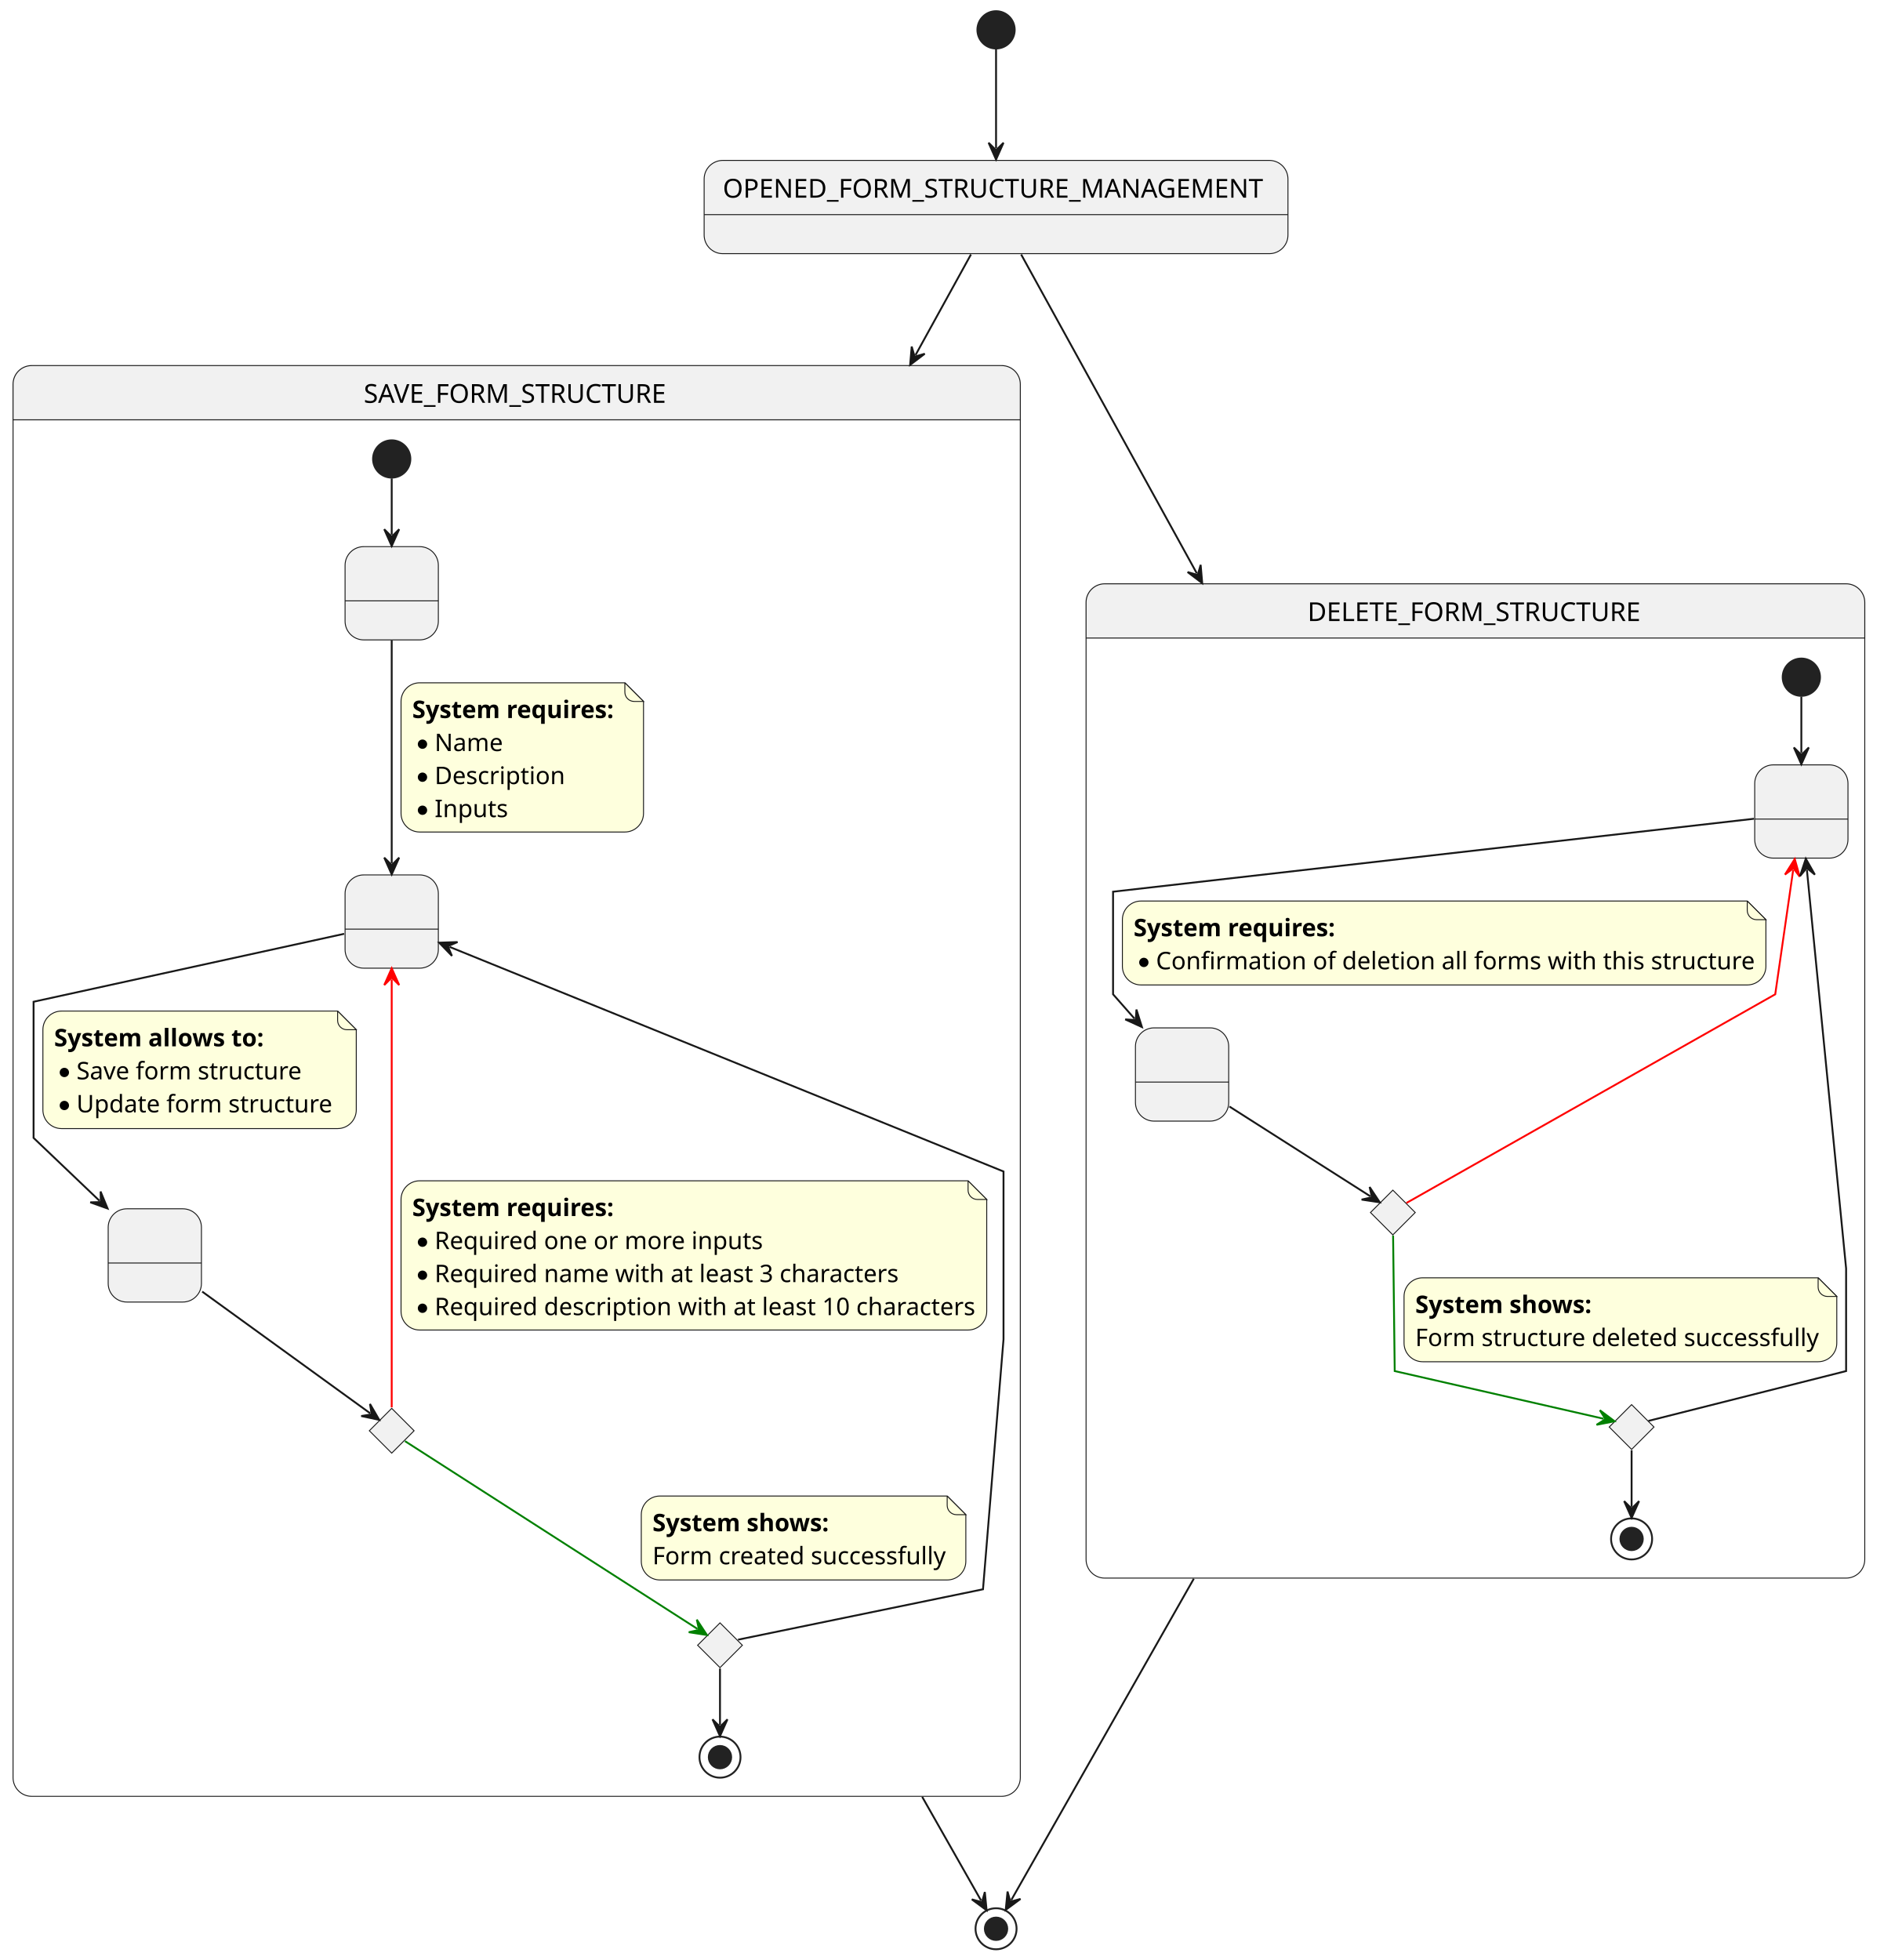
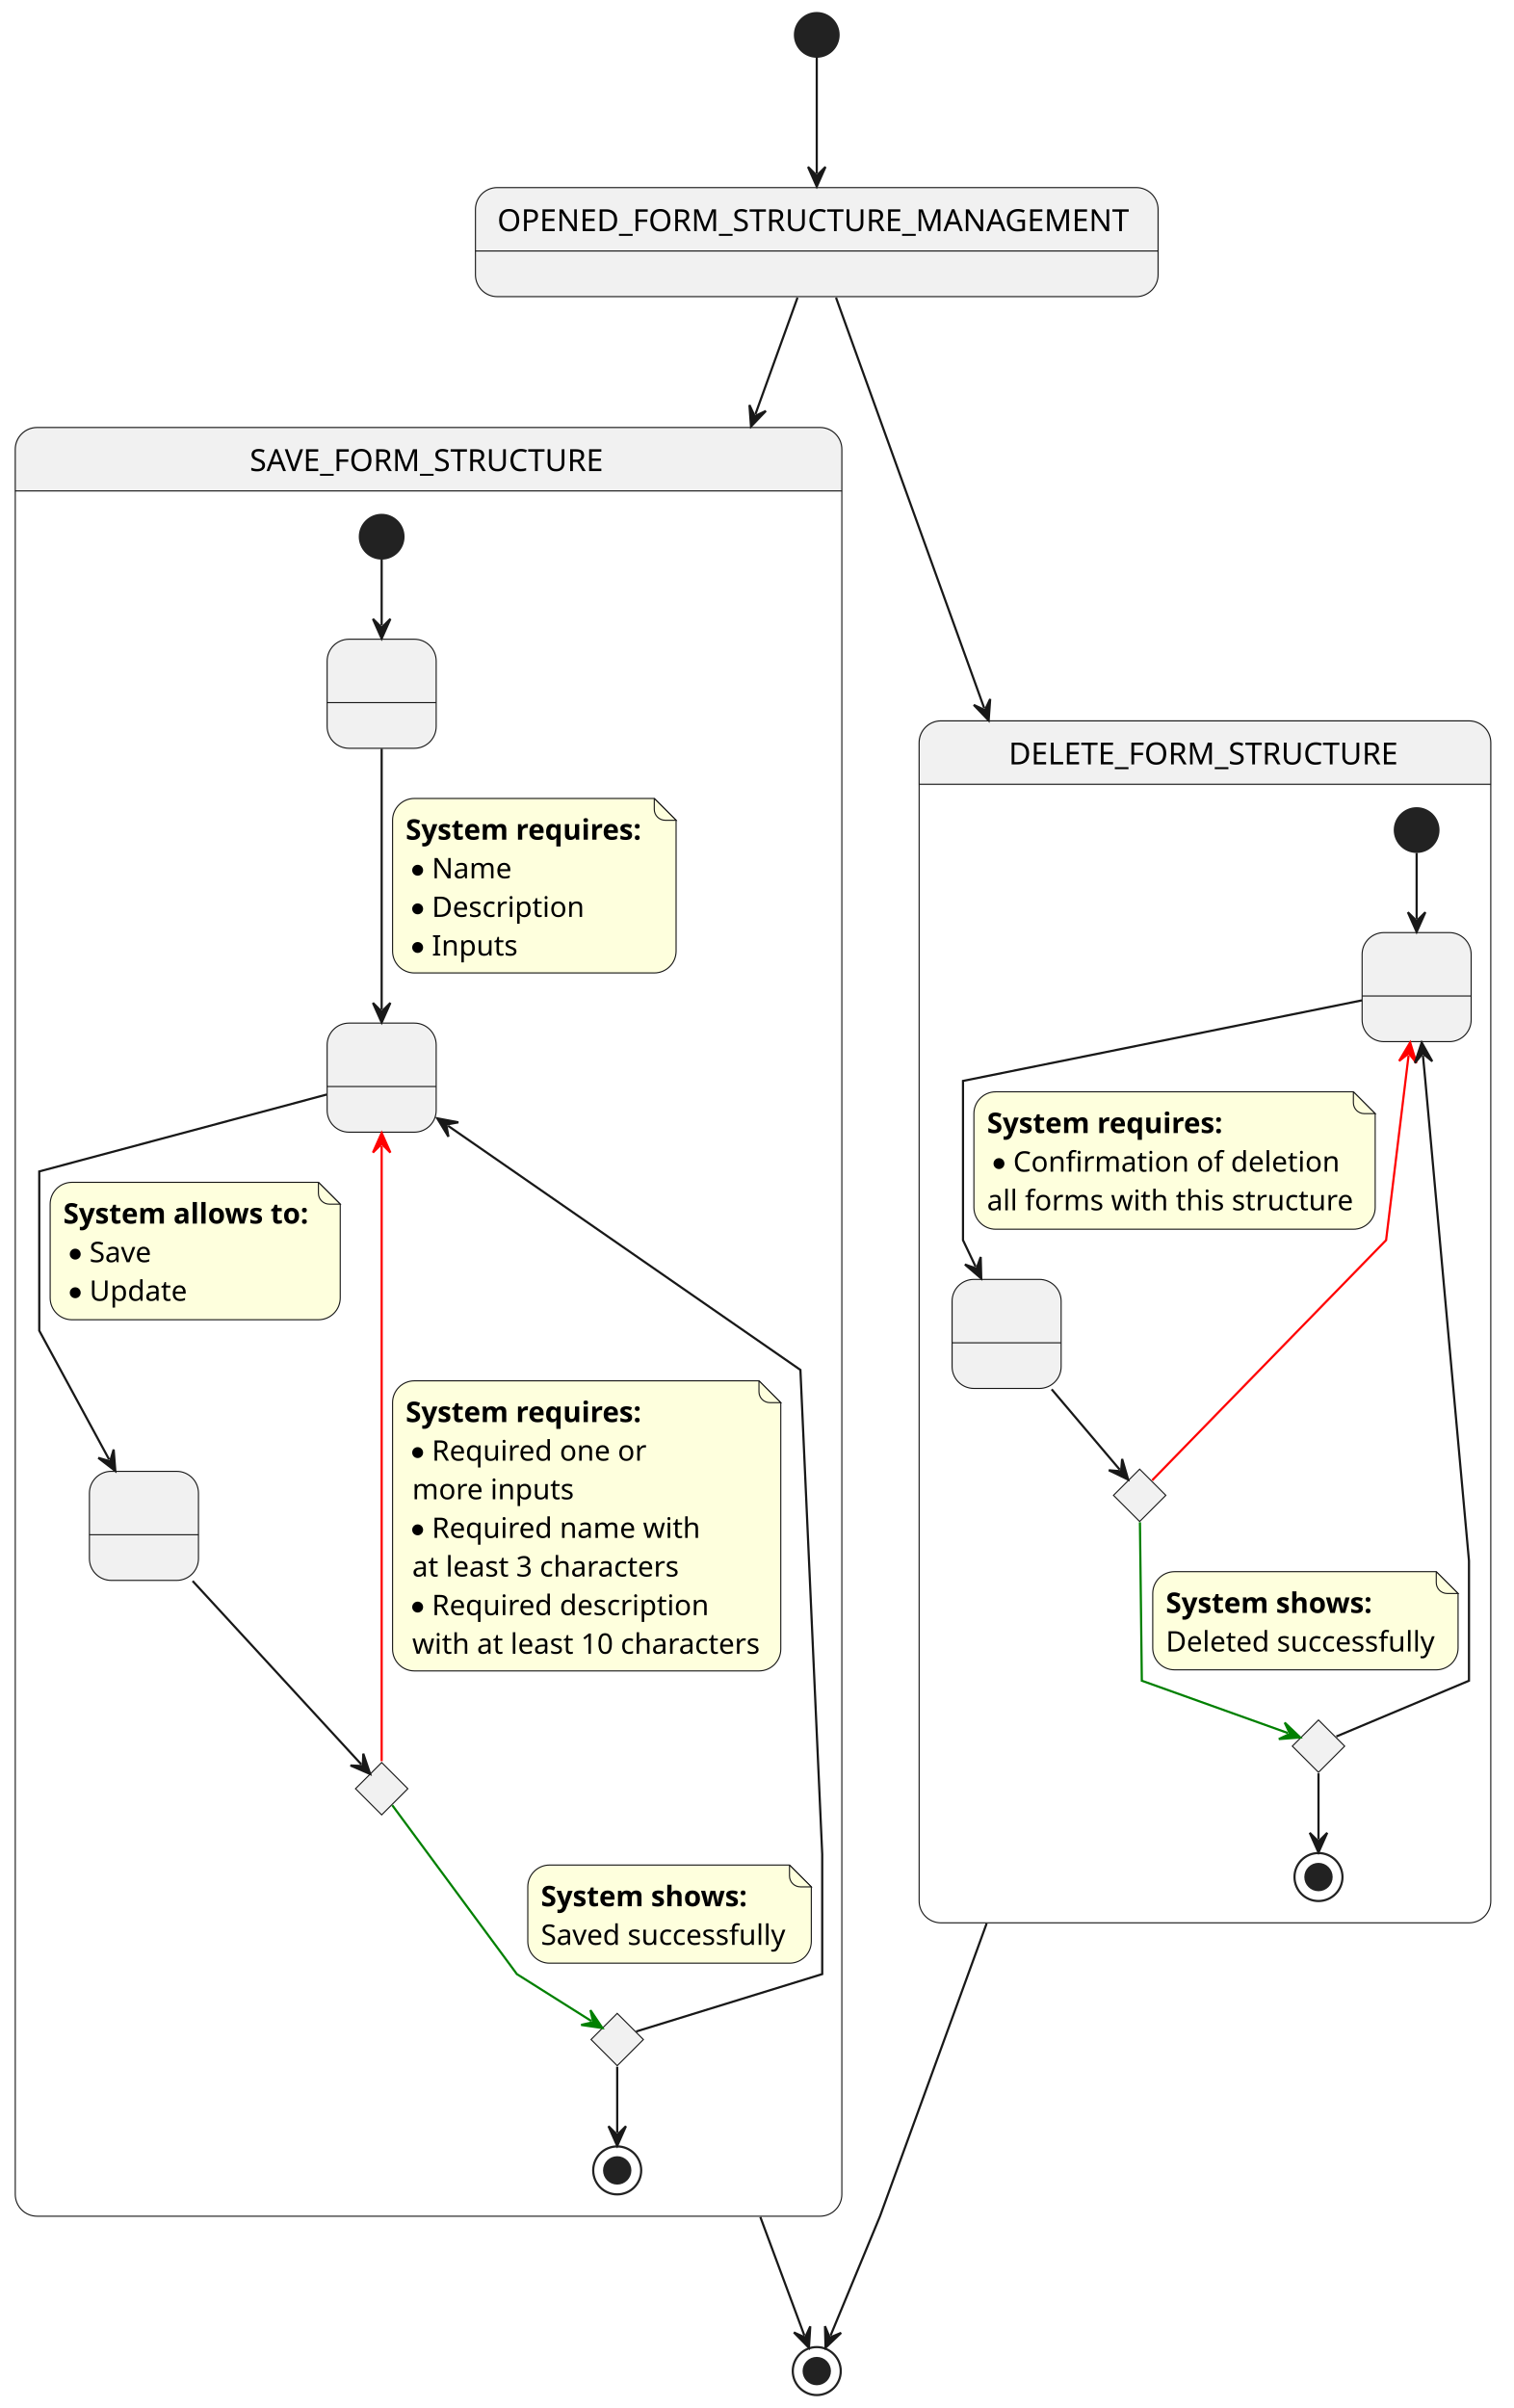
- <svg xmlns="http://www.w3.org/2000/svg" contentStyleType="text/css" height="5473.958px" preserveAspectRatio="none" style="width:5260px;height:5473px;background:#FFFFFF;" version="1.1" viewBox="0 0 5260 5473" width="5260.417px" zoomAndPan="magnify">
+ <svg xmlns="http://www.w3.org/2000/svg" contentStyleType="text/css" height="5750px" preserveAspectRatio="none" style="width:3614px;height:5750px;background:#FFFFFF;" version="1.1" viewBox="0 0 3614 5750" width="3614.583px" zoomAndPan="magnify">
  <defs />
  <g>
-     <ellipse cx="2781.25" cy="83.333" fill="#222222" rx="52.083" ry="52.083" style="stroke:#222222;stroke-width:5.208;" />
+     <ellipse cx="1950.521" cy="83.333" fill="#222222" rx="52.083" ry="52.083" style="stroke:#222222;stroke-width:5.208;" />
    <g id="OPENED_FORM_STRUCTURE_MANAGEMENT">
-       <rect fill="#F1F1F1" height="260.417" rx="52.083" ry="52.083" style="stroke:#181818;stroke-width:2.604;" width="1630.208" x="1966.146" y="447.917" />
-       <line style="stroke:#181818;stroke-width:2.604;" x1="1966.146" x2="3596.354" y1="599.312" y2="599.312" />
-       <text fill="#000000" font-family="sans-serif" font-size="72.917" lengthAdjust="spacing" textLength="1526.042" x="2018.229" y="551.906">OPENED_FORM_STRUCTURE_MANAGEMENT</text>
+       <rect fill="#F1F1F1" height="260.417" rx="52.083" ry="52.083" style="stroke:#181818;stroke-width:2.604;" width="1630.208" x="1135.417" y="447.917" />
+       <line style="stroke:#181818;stroke-width:2.604;" x1="1135.417" x2="2765.625" y1="599.312" y2="599.312" />
+       <text fill="#000000" font-family="sans-serif" font-size="72.917" lengthAdjust="spacing" textLength="1526.042" x="1187.5" y="551.906">OPENED_FORM_STRUCTURE_MANAGEMENT</text>
    </g>
-     <path d="M88.542,1020.833 L2796.875,1020.833 A52.083,52.083 0 0 1 2848.958,1072.917 L2848.958,1172.229 L36.458,1172.229 L36.458,1072.917 A52.083,52.083 0 0 1 88.542,1020.833 " fill="#F1F1F1" style="stroke:#F1F1F1;stroke-width:5.208;" />
-     <rect fill="none" height="3995.145" rx="52.083" ry="52.083" style="stroke:#181818;stroke-width:2.604;" width="2812.5" x="36.458" y="1020.833" />
-     <line style="stroke:#181818;stroke-width:2.604;" x1="36.458" x2="2848.958" y1="1172.229" y2="1172.229" />
-     <text fill="#000000" font-family="sans-serif" font-size="72.917" lengthAdjust="spacing" textLength="854.167" x="1015.625" y="1124.823">SAVE_FORM_STRUCTURE</text>
+     <path d="M88.542,1020.833 L1958.333,1020.833 A52.083,52.083 0 0 1 2010.417,1072.917 L2010.417,1172.229 L36.458,1172.229 L36.458,1072.917 A52.083,52.083 0 0 1 88.542,1020.833 " fill="#F1F1F1" style="stroke:#F1F1F1;stroke-width:5.208;" />
+     <rect fill="none" height="4271.187" rx="52.083" ry="52.083" style="stroke:#181818;stroke-width:2.604;" width="1973.958" x="36.458" y="1020.833" />
+     <line style="stroke:#181818;stroke-width:2.604;" x1="36.458" x2="2010.417" y1="1172.229" y2="1172.229" />
+     <text fill="#000000" font-family="sans-serif" font-size="72.917" lengthAdjust="spacing" textLength="854.167" x="596.354" y="1124.823">SAVE_FORM_STRUCTURE</text>
    <g id="SAVE_FORM_STRUCTURE.CFS1">
-       <rect fill="#F1F1F1" height="260.417" rx="52.083" ry="52.083" style="stroke:#181818;stroke-width:2.604;" width="260.417" x="963.542" y="1526.395" />
-       <line style="stroke:#181818;stroke-width:2.604;" x1="963.542" x2="1223.958" y1="1677.791" y2="1677.791" />
-       <text fill="#000000" font-family="sans-serif" font-size="72.917" lengthAdjust="spacing" textLength="20.833" x="1083.333" y="1630.385"> </text>
+       <rect fill="#F1F1F1" height="260.417" rx="52.083" ry="52.083" style="stroke:#181818;stroke-width:2.604;" width="260.417" x="781.25" y="1526.395" />
+       <line style="stroke:#181818;stroke-width:2.604;" x1="781.25" x2="1041.667" y1="1677.791" y2="1677.791" />
+       <text fill="#000000" font-family="sans-serif" font-size="72.917" lengthAdjust="spacing" textLength="20.833" x="901.042" y="1630.385"> </text>
    </g>
    <g id="SAVE_FORM_STRUCTURE.CFS2">
-       <rect fill="#F1F1F1" height="260.417" rx="52.083" ry="52.083" style="stroke:#181818;stroke-width:2.604;" width="260.417" x="963.542" y="2443.062" />
-       <line style="stroke:#181818;stroke-width:2.604;" x1="963.542" x2="1223.958" y1="2594.457" y2="2594.457" />
-       <text fill="#000000" font-family="sans-serif" font-size="72.917" lengthAdjust="spacing" textLength="20.833" x="1083.333" y="2547.051"> </text>
+       <rect fill="#F1F1F1" height="260.417" rx="52.083" ry="52.083" style="stroke:#181818;stroke-width:2.604;" width="260.417" x="781.25" y="2443.062" />
+       <line style="stroke:#181818;stroke-width:2.604;" x1="781.25" x2="1041.667" y1="2594.457" y2="2594.457" />
+       <text fill="#000000" font-family="sans-serif" font-size="72.917" lengthAdjust="spacing" textLength="20.833" x="901.042" y="2547.051"> </text>
    </g>
    <g id="SAVE_FORM_STRUCTURE.CFS3">
-       <rect fill="#F1F1F1" height="260.417" rx="52.083" ry="52.083" style="stroke:#181818;stroke-width:2.604;" width="260.417" x="302.083" y="3375.354" />
-       <line style="stroke:#181818;stroke-width:2.604;" x1="302.083" x2="562.5" y1="3526.749" y2="3526.749" />
-       <text fill="#000000" font-family="sans-serif" font-size="72.917" lengthAdjust="spacing" textLength="20.833" x="421.875" y="3479.343"> </text>
+       <rect fill="#F1F1F1" height="260.417" rx="52.083" ry="52.083" style="stroke:#181818;stroke-width:2.604;" width="260.417" x="213.542" y="3513.375" />
+       <line style="stroke:#181818;stroke-width:2.604;" x1="213.542" x2="473.958" y1="3664.77" y2="3664.77" />
+       <text fill="#000000" font-family="sans-serif" font-size="72.917" lengthAdjust="spacing" textLength="20.833" x="333.333" y="3617.364"> </text>
    </g>
    <g id="elem_CFC1">
-       <polygon fill="#F1F1F1" points="2010.417,4531.604,2072.917,4594.104,2010.417,4656.604,1947.917,4594.104,2010.417,4531.604" style="stroke:#181818;stroke-width:2.604;" />
+       <polygon fill="#F1F1F1" points="1473.958,4807.645,1536.458,4870.145,1473.958,4932.645,1411.458,4870.145,1473.958,4807.645" style="stroke:#181818;stroke-width:2.604;" />
    </g>
    <g id="elem_CFC2">
-       <polygon fill="#F1F1F1" points="1093.75,3932.645,1156.25,3995.145,1093.75,4057.645,1031.25,3995.145,1093.75,3932.645" style="stroke:#181818;stroke-width:2.604;" />
+       <polygon fill="#F1F1F1" points="911.458,4208.687,973.958,4271.187,911.458,4333.687,848.958,4271.187,911.458,4208.687" style="stroke:#181818;stroke-width:2.604;" />
    </g>
-     <ellipse cx="1093.75" cy="1281.604" fill="#222222" rx="52.083" ry="52.083" style="stroke:#222222;stroke-width:5.208;" />
-     <ellipse cx="2010.417" cy="4906.604" fill="none" rx="57.292" ry="57.292" style="stroke:#222222;stroke-width:5.208;" />
-     <ellipse cx="2010.417" cy="4906.604" fill="#222222" rx="31.25" ry="31.25" style="stroke:#222222;stroke-width:5.208;" />
+     <ellipse cx="911.458" cy="1281.604" fill="#222222" rx="52.083" ry="52.083" style="stroke:#222222;stroke-width:5.208;" />
+     <ellipse cx="1473.958" cy="5182.645" fill="none" rx="57.292" ry="57.292" style="stroke:#222222;stroke-width:5.208;" />
+     <ellipse cx="1473.958" cy="5182.645" fill="#222222" rx="31.25" ry="31.25" style="stroke:#222222;stroke-width:5.208;" />
    <g id="link_*start*SAVE_FORM_STRUCTURE_CFS1">
-       <path d="M1093.75,1335.979 C1093.75,1384.208 1093.75,1428.427 1093.75,1493.479 " fill="none" id="*start*SAVE_FORM_STRUCTURE-to-CFS1" style="stroke:#181818;stroke-width:5.208;" />
-       <polygon fill="#181818" points="1093.75,1524.729,1114.583,1477.854,1093.75,1498.687,1072.917,1477.854,1093.75,1524.729" style="stroke:#181818;stroke-width:5.208;" />
+       <path d="M911.458,1335.979 C911.458,1384.208 911.458,1428.427 911.458,1493.479 " fill="none" id="*start*SAVE_FORM_STRUCTURE-to-CFS1" style="stroke:#181818;stroke-width:5.208;" />
+       <polygon fill="#181818" points="911.458,1524.729,932.292,1477.854,911.458,1498.687,890.625,1477.854,911.458,1524.729" style="stroke:#181818;stroke-width:5.208;" />
    </g>
    <g id="link_CFS1_CFS2">
-       <path d="M1093.75,1787.802 C1093.75,1960.458 1093.75,2237.541 1093.75,2410.406 " fill="none" id="CFS1-to-CFS2" style="stroke:#181818;stroke-width:5.208;" />
-       <polygon fill="#181818" points="1093.75,2441.656,1114.583,2394.781,1093.75,2415.614,1072.917,2394.781,1093.75,2441.656" style="stroke:#181818;stroke-width:5.208;" />
-       <path d="M1119.792,1958.687 L1119.792,2271.187 A52.083,52.083 0 0 0 1171.875,2323.27 L1744.792,2323.27 A52.083,52.083 0 0 0 1796.875,2271.187 L1796.875,1958.687 L1744.792,1906.604 L1171.875,1906.604 A52.083,52.083 0 0 0 1119.792,1958.687 " fill="#FEFFDD" style="stroke:#181818;stroke-width:2.604;" />
-       <path d="M1744.792,1906.604 L1744.792,1932.645 A26.042,26.042 0 0 0 1770.833,1958.687 L1796.875,1958.687 L1744.792,1906.604 " fill="#FEFFDD" style="stroke:#181818;stroke-width:2.604;" />
-       <text fill="#000000" font-family="sans-serif" font-size="67.708" font-weight="bold" lengthAdjust="spacing" textLength="567.708" x="1151.042" y="2005.026">System requires:</text>
-       <ellipse cx="1179.688" cy="2078.021" fill="#000000" rx="13.021" ry="13.021" style="stroke:#000000;stroke-width:0.0;" />
-       <text fill="#000000" font-family="sans-serif" font-size="67.708" lengthAdjust="spacing" textLength="187.5" x="1213.542" y="2097.244">Name</text>
-       <ellipse cx="1179.688" cy="2170.239" fill="#000000" rx="13.021" ry="13.021" style="stroke:#000000;stroke-width:0.0;" />
-       <text fill="#000000" font-family="sans-serif" font-size="67.708" lengthAdjust="spacing" textLength="354.167" x="1213.542" y="2189.463">Description</text>
-       <ellipse cx="1179.688" cy="2262.458" fill="#000000" rx="13.021" ry="13.021" style="stroke:#000000;stroke-width:0.0;" />
-       <text fill="#000000" font-family="sans-serif" font-size="67.708" lengthAdjust="spacing" textLength="203.125" x="1213.542" y="2281.682">Inputs</text>
+       <path d="M911.458,1787.802 C911.458,1960.458 911.458,2237.541 911.458,2410.406 " fill="none" id="CFS1-to-CFS2" style="stroke:#181818;stroke-width:5.208;" />
+       <polygon fill="#181818" points="911.458,2441.656,932.292,2394.781,911.458,2415.614,890.625,2394.781,911.458,2441.656" style="stroke:#181818;stroke-width:5.208;" />
+       <path d="M937.5,1958.687 L937.5,2271.187 A52.083,52.083 0 0 0 989.583,2323.27 L1562.5,2323.27 A52.083,52.083 0 0 0 1614.583,2271.187 L1614.583,1958.687 L1562.5,1906.604 L989.583,1906.604 A52.083,52.083 0 0 0 937.5,1958.687 " fill="#FEFFDD" style="stroke:#181818;stroke-width:2.604;" />
+       <path d="M1562.5,1906.604 L1562.5,1932.645 A26.042,26.042 0 0 0 1588.542,1958.687 L1614.583,1958.687 L1562.5,1906.604 " fill="#FEFFDD" style="stroke:#181818;stroke-width:2.604;" />
+       <text fill="#000000" font-family="sans-serif" font-size="67.708" font-weight="bold" lengthAdjust="spacing" textLength="567.708" x="968.75" y="2005.026">System requires:</text>
+       <ellipse cx="997.396" cy="2078.021" fill="#000000" rx="13.021" ry="13.021" style="stroke:#000000;stroke-width:0.0;" />
+       <text fill="#000000" font-family="sans-serif" font-size="67.708" lengthAdjust="spacing" textLength="187.5" x="1031.25" y="2097.244">Name</text>
+       <ellipse cx="997.396" cy="2170.239" fill="#000000" rx="13.021" ry="13.021" style="stroke:#000000;stroke-width:0.0;" />
+       <text fill="#000000" font-family="sans-serif" font-size="67.708" lengthAdjust="spacing" textLength="354.167" x="1031.25" y="2189.463">Description</text>
+       <ellipse cx="997.396" cy="2262.458" fill="#000000" rx="13.021" ry="13.021" style="stroke:#000000;stroke-width:0.0;" />
+       <text fill="#000000" font-family="sans-serif" font-size="67.708" lengthAdjust="spacing" textLength="203.125" x="1031.25" y="2281.682">Inputs</text>
    </g>
    <g id="link_CFS2_CFS3">
-       <path d="M960.938,2607.541 C688.958,2667.02 93.75,2797.229 93.75,2797.229 C93.75,2797.229 93.75,3177.437 93.75,3177.437 C93.75,3177.437 182.753,3262.325 277.805,3353.002 " fill="none" id="CFS2-to-CFS3" style="stroke:#181818;stroke-width:5.208;" />
-       <polygon fill="#181818" points="300.417,3374.573,280.88,3327.142,281.574,3356.597,252.119,3357.291,300.417,3374.573" style="stroke:#181818;stroke-width:5.208;" />
-       <path d="M119.792,2875.354 L119.792,3099.312 A52.083,52.083 0 0 0 171.875,3151.395 L942.708,3151.395 A52.083,52.083 0 0 0 994.792,3099.312 L994.792,2875.354 L942.708,2823.27 L171.875,2823.27 A52.083,52.083 0 0 0 119.792,2875.354 " fill="#FEFFDD" style="stroke:#181818;stroke-width:2.604;" />
-       <path d="M942.708,2823.27 L942.708,2849.312 A26.042,26.042 0 0 0 968.75,2875.354 L994.792,2875.354 L942.708,2823.27 " fill="#FEFFDD" style="stroke:#181818;stroke-width:2.604;" />
+       <path d="M780.104,2613.635 C548.906,2675.458 93.75,2797.229 93.75,2797.229 C93.75,2797.229 93.75,3177.437 93.75,3177.437 C93.75,3177.437 186.512,3348.454 260.522,3484.965 " fill="none" id="CFS2-to-CFS3" style="stroke:#181818;stroke-width:5.208;" />
+       <polygon fill="#181818" points="275.417,3512.437,271.39,3461.299,263.005,3489.544,234.76,3481.158,275.417,3512.437" style="stroke:#181818;stroke-width:5.208;" />
+       <path d="M119.792,2875.354 L119.792,3099.312 A52.083,52.083 0 0 0 171.875,3151.395 L760.417,3151.395 A52.083,52.083 0 0 0 812.5,3099.312 L812.5,2875.354 L760.417,2823.27 L171.875,2823.27 A52.083,52.083 0 0 0 119.792,2875.354 " fill="#FEFFDD" style="stroke:#181818;stroke-width:2.604;" />
+       <path d="M760.417,2823.27 L760.417,2849.312 A26.042,26.042 0 0 0 786.458,2875.354 L812.5,2875.354 L760.417,2823.27 " fill="#FEFFDD" style="stroke:#181818;stroke-width:2.604;" />
      <text fill="#000000" font-family="sans-serif" font-size="67.708" font-weight="bold" lengthAdjust="spacing" textLength="583.333" x="151.042" y="2921.692">System allows to:</text>
      <ellipse cx="179.688" cy="2994.687" fill="#000000" rx="13.021" ry="13.021" style="stroke:#000000;stroke-width:0.0;" />
-       <text fill="#000000" font-family="sans-serif" font-size="67.708" lengthAdjust="spacing" textLength="614.583" x="213.542" y="3013.911">Save form structure</text>
+       <text fill="#000000" font-family="sans-serif" font-size="67.708" lengthAdjust="spacing" textLength="145.833" x="213.542" y="3013.911">Save</text>
      <ellipse cx="179.688" cy="3086.906" fill="#000000" rx="13.021" ry="13.021" style="stroke:#000000;stroke-width:0.0;" />
-       <text fill="#000000" font-family="sans-serif" font-size="67.708" lengthAdjust="spacing" textLength="703.125" x="213.542" y="3106.13">Update form structure</text>
+       <text fill="#000000" font-family="sans-serif" font-size="67.708" lengthAdjust="spacing" textLength="234.375" x="213.542" y="3106.13">Update</text>
    </g>
    <g id="link_CFS3_CFC2">
-       <path d="M564.583,3606.604 C719.896,3719.104 942.611,3880.457 1033.548,3946.342 " fill="none" id="CFS3-to-CFC2" style="stroke:#181818;stroke-width:5.208;" />
-       <polygon fill="#181818" points="1058.854,3964.677,1033.118,3920.304,1037.766,3949.398,1008.672,3954.045,1058.854,3964.677" style="stroke:#181818;stroke-width:5.208;" />
+       <path d="M460,3775.198 C594.948,3921.864 787.489,4131.209 862.854,4213.136 " fill="none" id="CFS3-to-CFC2" style="stroke:#181818;stroke-width:5.208;" />
+       <polygon fill="#181818" points="884.01,4236.135,867.608,4187.532,866.38,4216.969,836.943,4215.741,884.01,4236.135" style="stroke:#181818;stroke-width:5.208;" />
    </g>
    <g id="link_CFC2_CFC1">
-       <path d="M1130.833,4024.156 C1278.854,4119.208 1800.526,4454.148 1947.609,4548.575 " fill="none" id="CFC2-to-CFC1" style="stroke:#008000;stroke-width:5.208;" />
-       <polygon fill="#008000" points="1973.906,4565.458,1945.716,4522.602,1951.992,4551.389,1923.206,4557.665,1973.906,4565.458" style="stroke:#008000;stroke-width:5.208;" />
-       <path d="M1790.625,4229.52 L1790.625,4359.729 A52.083,52.083 0 0 0 1842.708,4411.812 L2644.792,4411.812 A52.083,52.083 0 0 0 2696.875,4359.729 L2696.875,4229.52 L2644.792,4177.437 L1842.708,4177.437 A52.083,52.083 0 0 0 1790.625,4229.52 " fill="#FEFFDD" style="stroke:#181818;stroke-width:2.604;" />
-       <path d="M2644.792,4177.437 L2644.792,4203.479 A26.042,26.042 0 0 0 2670.833,4229.52 L2696.875,4229.52 L2644.792,4177.437 " fill="#FEFFDD" style="stroke:#181818;stroke-width:2.604;" />
-       <text fill="#000000" font-family="sans-serif" font-size="67.708" font-weight="bold" lengthAdjust="spacing" textLength="489.583" x="1821.875" y="4275.859">System shows:</text>
-       <text fill="#000000" font-family="sans-serif" font-size="67.708" lengthAdjust="spacing" textLength="796.875" x="1821.875" y="4368.078">Form created successfully</text>
+       <path d="M936.823,4310.718 C1012.917,4413.843 1234.375,4713.895 1234.375,4713.895 C1234.375,4713.895 1345.55,4783.939 1412.165,4825.97 " fill="none" id="CFC2-to-CFC1" style="stroke:#008000;stroke-width:5.208;" />
+       <polygon fill="#008000" points="1438.594,4842.645,1410.068,4800.013,1416.57,4828.749,1387.833,4835.251,1438.594,4842.645" style="stroke:#008000;stroke-width:5.208;" />
+       <path d="M1260.417,4505.562 L1260.417,4635.77 A52.083,52.083 0 0 0 1312.5,4687.854 L1885.417,4687.854 A52.083,52.083 0 0 0 1937.5,4635.77 L1937.5,4505.562 L1885.417,4453.479 L1312.5,4453.479 A52.083,52.083 0 0 0 1260.417,4505.562 " fill="#FEFFDD" style="stroke:#181818;stroke-width:2.604;" />
+       <path d="M1885.417,4453.479 L1885.417,4479.52 A26.042,26.042 0 0 0 1911.458,4505.562 L1937.5,4505.562 L1885.417,4453.479 " fill="#FEFFDD" style="stroke:#181818;stroke-width:2.604;" />
+       <text fill="#000000" font-family="sans-serif" font-size="67.708" font-weight="bold" lengthAdjust="spacing" textLength="489.583" x="1291.667" y="4551.901">System shows:</text>
+       <text fill="#000000" font-family="sans-serif" font-size="67.708" lengthAdjust="spacing" textLength="567.708" x="1291.667" y="4644.119">Saved successfully</text>
    </g>
    <g id="link_CFC2_CFS2">
-       <path d="M1093.75,3929.885 C1093.75,3717.125 1093.75,3027.802 1093.75,2734.989 " fill="none" id="CFC2-to-CFS2" style="stroke:#FF0000;stroke-width:5.208;" />
-       <polygon fill="#FF0000" points="1093.75,2703.739,1072.917,2750.614,1093.75,2729.781,1114.583,2750.614,1093.75,2703.739" style="stroke:#FF0000;stroke-width:5.208;" />
-       <path d="M1119.792,3349.312 L1119.792,3661.812 A52.083,52.083 0 0 0 1171.875,3713.895 L2703.125,3713.895 A52.083,52.083 0 0 0 2755.208,3661.812 L2755.208,3349.312 L2703.125,3297.229 L1171.875,3297.229 A52.083,52.083 0 0 0 1119.792,3349.312 " fill="#FEFFDD" style="stroke:#181818;stroke-width:2.604;" />
-       <path d="M2703.125,3297.229 L2703.125,3323.27 A26.042,26.042 0 0 0 2729.167,3349.312 L2755.208,3349.312 L2703.125,3297.229 " fill="#FEFFDD" style="stroke:#181818;stroke-width:2.604;" />
-       <text fill="#000000" font-family="sans-serif" font-size="67.708" font-weight="bold" lengthAdjust="spacing" textLength="567.708" x="1151.042" y="3395.651">System requires:</text>
-       <ellipse cx="1179.688" cy="3468.646" fill="#000000" rx="13.021" ry="13.021" style="stroke:#000000;stroke-width:0.0;" />
-       <text fill="#000000" font-family="sans-serif" font-size="67.708" lengthAdjust="spacing" textLength="895.833" x="1213.542" y="3487.869">Required one or more inputs</text>
-       <ellipse cx="1179.688" cy="3560.864" fill="#000000" rx="13.021" ry="13.021" style="stroke:#000000;stroke-width:0.0;" />
-       <text fill="#000000" font-family="sans-serif" font-size="67.708" lengthAdjust="spacing" textLength="1255.208" x="1213.542" y="3580.088">Required name with at least 3 characters</text>
-       <ellipse cx="1179.688" cy="3653.083" fill="#000000" rx="13.021" ry="13.021" style="stroke:#000000;stroke-width:0.0;" />
-       <text fill="#000000" font-family="sans-serif" font-size="67.708" lengthAdjust="spacing" textLength="1463.542" x="1213.542" y="3672.307">Required description with at least 10 characters</text>
+       <path d="M911.458,4205.458 C911.458,3961.031 911.458,3075.354 911.458,2736.552 " fill="none" id="CFC2-to-CFS2" style="stroke:#FF0000;stroke-width:5.208;" />
+       <polygon fill="#FF0000" points="911.458,2705.302,890.625,2752.177,911.458,2731.343,932.292,2752.177,911.458,2705.302" style="stroke:#FF0000;stroke-width:5.208;" />
+       <path d="M937.5,3349.312 L937.5,3937.854 A52.083,52.083 0 0 0 989.583,3989.937 L1812.5,3989.937 A52.083,52.083 0 0 0 1864.583,3937.854 L1864.583,3349.312 L1812.5,3297.229 L989.583,3297.229 A52.083,52.083 0 0 0 937.5,3349.312 " fill="#FEFFDD" style="stroke:#181818;stroke-width:2.604;" />
+       <path d="M1812.5,3297.229 L1812.5,3323.27 A26.042,26.042 0 0 0 1838.542,3349.312 L1864.583,3349.312 L1812.5,3297.229 " fill="#FEFFDD" style="stroke:#181818;stroke-width:2.604;" />
+       <text fill="#000000" font-family="sans-serif" font-size="67.708" font-weight="bold" lengthAdjust="spacing" textLength="567.708" x="968.75" y="3395.651">System requires:</text>
+       <ellipse cx="997.396" cy="3468.646" fill="#000000" rx="13.021" ry="13.021" style="stroke:#000000;stroke-width:0.0;" />
+       <text fill="#000000" font-family="sans-serif" font-size="67.708" lengthAdjust="spacing" textLength="500" x="1031.25" y="3487.869">Required one or</text>
+       <text fill="#000000" font-family="sans-serif" font-size="67.708" lengthAdjust="spacing" textLength="380.208" x="984.375" y="3580.088">more inputs</text>
+       <ellipse cx="997.396" cy="3653.083" fill="#000000" rx="13.021" ry="13.021" style="stroke:#000000;stroke-width:0.0;" />
+       <text fill="#000000" font-family="sans-serif" font-size="67.708" lengthAdjust="spacing" textLength="625" x="1031.25" y="3672.307">Required name with</text>
+       <text fill="#000000" font-family="sans-serif" font-size="67.708" lengthAdjust="spacing" textLength="614.583" x="984.375" y="3764.526">at least 3 characters</text>
+       <ellipse cx="997.396" cy="3837.521" fill="#000000" rx="13.021" ry="13.021" style="stroke:#000000;stroke-width:0.0;" />
+       <text fill="#000000" font-family="sans-serif" font-size="67.708" lengthAdjust="spacing" textLength="645.833" x="1031.25" y="3856.745">Required description</text>
+       <text fill="#000000" font-family="sans-serif" font-size="67.708" lengthAdjust="spacing" textLength="802.083" x="984.375" y="3948.964">with at least 10 characters</text>
    </g>
    <g id="link_CFC1_CFS2">
-       <path d="M2060.885,4578.531 C2226.823,4544.364 2744.792,4437.854 2744.792,4437.854 C2744.792,4437.854 2802.083,3739.937 2802.083,3739.937 C2802.083,3739.937 2802.083,3271.187 2802.083,3271.187 C2802.083,3271.187 1656.722,2806.729 1255.315,2644.02 " fill="none" id="CFC1-to-CFS2" style="stroke:#181818;stroke-width:5.208;" />
-       <polygon fill="#181818" points="1226.354,2632.281,1261.97,2669.197,1250.488,2642.064,1277.622,2630.582,1226.354,2632.281" style="stroke:#181818;stroke-width:5.208;" />
+       <path d="M1519.115,4850.979 C1640.365,4813.583 1963.542,4713.895 1963.542,4713.895 C1963.542,4713.895 1963.542,4427.437 1963.542,4427.437 C1963.542,4427.437 1911.458,3271.187 1911.458,3271.187 C1911.458,3271.187 1341.937,2876.692 1069.958,2688.255 " fill="none" id="CFC1-to-CFS2" style="stroke:#181818;stroke-width:5.208;" />
+       <polygon fill="#181818" points="1044.271,2670.458,1070.937,2714.278,1065.677,2685.289,1094.666,2680.029,1044.271,2670.458" style="stroke:#181818;stroke-width:5.208;" />
    </g>
    <g id="link_CFC1_*end*SAVE_FORM_STRUCTURE">
-       <path d="M2010.417,4659 C2010.417,4714 2010.417,4763.687 2010.417,4816.656 " fill="none" id="CFC1-to-*end*SAVE_FORM_STRUCTURE" style="stroke:#181818;stroke-width:5.208;" />
-       <polygon fill="#181818" points="2010.417,4847.906,2031.25,4801.031,2010.417,4821.864,1989.583,4801.031,2010.417,4847.906" style="stroke:#181818;stroke-width:5.208;" />
+       <path d="M1473.958,4935.041 C1473.958,4990.041 1473.958,5039.729 1473.958,5092.698 " fill="none" id="CFC1-to-*end*SAVE_FORM_STRUCTURE" style="stroke:#181818;stroke-width:5.208;" />
+       <polygon fill="#181818" points="1473.958,5123.948,1494.792,5077.073,1473.958,5097.906,1453.125,5077.073,1473.958,5123.948" style="stroke:#181818;stroke-width:5.208;" />
    </g>
-     <path d="M3084.688,1630.208 L5154.847,1630.208 A52.083,52.083 0 0 1 5206.931,1682.292 L5206.931,1781.604 L3032.604,1781.604 L3032.604,1682.292 A52.083,52.083 0 0 1 3084.688,1630.208 " fill="#F1F1F1" style="stroke:#F1F1F1;stroke-width:5.208;" />
-     <rect fill="none" height="2776.395" rx="52.083" ry="52.083" style="stroke:#181818;stroke-width:2.604;" width="2174.327" x="3032.604" y="1630.208" />
-     <line style="stroke:#181818;stroke-width:2.604;" x1="3032.604" x2="5206.931" y1="1781.604" y2="1781.604" />
-     <text fill="#000000" font-family="sans-serif" font-size="72.917" lengthAdjust="spacing" textLength="937.5" x="3651.017" y="1734.198">DELETE_FORM_STRUCTURE</text>
+     <path d="M2247.083,1721.354 L3508.077,1721.354 A52.083,52.083 0 0 1 3560.161,1773.438 L3560.161,1872.75 L2195,1872.75 L2195,1773.438 A52.083,52.083 0 0 1 2247.083,1721.354 " fill="#F1F1F1" style="stroke:#F1F1F1;stroke-width:5.208;" />
+     <rect fill="none" height="2870.145" rx="52.083" ry="52.083" style="stroke:#181818;stroke-width:2.604;" width="1365.161" x="2195" y="1721.354" />
+     <line style="stroke:#181818;stroke-width:2.604;" x1="2195" x2="3560.161" y1="1872.75" y2="1872.75" />
+     <text fill="#000000" font-family="sans-serif" font-size="72.917" lengthAdjust="spacing" textLength="937.5" x="2408.83" y="1825.343">DELETE_FORM_STRUCTURE</text>
    <g id="DELETE_FORM_STRUCTURE.DFS1">
-       <rect fill="#F1F1F1" height="260.417" rx="52.083" ry="52.083" style="stroke:#181818;stroke-width:2.604;" width="260.417" x="4899.639" y="2135.77" />
-       <line style="stroke:#181818;stroke-width:2.604;" x1="4899.639" x2="5160.056" y1="2287.166" y2="2287.166" />
-       <text fill="#000000" font-family="sans-serif" font-size="72.917" lengthAdjust="spacing" textLength="20.833" x="5019.431" y="2239.76"> </text>
+       <rect fill="#F1F1F1" height="260.417" rx="52.083" ry="52.083" style="stroke:#181818;stroke-width:2.604;" width="260.417" x="3252.869" y="2226.916" />
+       <line style="stroke:#181818;stroke-width:2.604;" x1="3252.869" x2="3513.286" y1="2378.312" y2="2378.312" />
+       <text fill="#000000" font-family="sans-serif" font-size="72.917" lengthAdjust="spacing" textLength="20.833" x="3372.661" y="2330.905"> </text>
    </g>
    <g id="DELETE_FORM_STRUCTURE.DFS2">
-       <rect fill="#F1F1F1" height="260.417" rx="52.083" ry="52.083" style="stroke:#181818;stroke-width:2.604;" width="260.417" x="3170.472" y="2870.145" />
-       <line style="stroke:#181818;stroke-width:2.604;" x1="3170.472" x2="3430.889" y1="3021.541" y2="3021.541" />
-       <text fill="#000000" font-family="sans-serif" font-size="72.917" lengthAdjust="spacing" textLength="20.833" x="3290.264" y="2974.135"> </text>
+       <rect fill="#F1F1F1" height="260.417" rx="52.083" ry="52.083" style="stroke:#181818;stroke-width:2.604;" width="260.417" x="2273.702" y="3055.041" />
+       <line style="stroke:#181818;stroke-width:2.604;" x1="2273.702" x2="2534.119" y1="3206.437" y2="3206.437" />
+       <text fill="#000000" font-family="sans-serif" font-size="72.917" lengthAdjust="spacing" textLength="20.833" x="2393.494" y="3159.03"> </text>
    </g>
    <g id="elem_DFC1">
-       <polygon fill="#F1F1F1" points="4555.889,3922.229,4618.389,3984.729,4555.889,4047.229,4493.389,3984.729,4555.889,3922.229" style="stroke:#181818;stroke-width:2.604;" />
+       <polygon fill="#F1F1F1" points="3148.702,4107.125,3211.202,4169.625,3148.702,4232.125,3086.202,4169.625,3148.702,4107.125" style="stroke:#181818;stroke-width:2.604;" />
    </g>
    <g id="elem_DFC2">
-       <polygon fill="#F1F1F1" points="3889.222,3323.27,3951.722,3385.77,3889.222,3448.27,3826.722,3385.77,3889.222,3323.27" style="stroke:#181818;stroke-width:2.604;" />
+       <polygon fill="#F1F1F1" points="2721.619,3508.166,2784.119,3570.666,2721.619,3633.166,2659.119,3570.666,2721.619,3508.166" style="stroke:#181818;stroke-width:2.604;" />
    </g>
-     <ellipse cx="5029.847" cy="1890.979" fill="#222222" rx="52.083" ry="52.083" style="stroke:#222222;stroke-width:5.208;" />
-     <ellipse cx="4555.889" cy="4297.229" fill="none" rx="57.292" ry="57.292" style="stroke:#222222;stroke-width:5.208;" />
-     <ellipse cx="4555.889" cy="4297.229" fill="#222222" rx="31.25" ry="31.25" style="stroke:#222222;stroke-width:5.208;" />
+     <ellipse cx="3383.077" cy="1982.125" fill="#222222" rx="52.083" ry="52.083" style="stroke:#222222;stroke-width:5.208;" />
+     <ellipse cx="3148.702" cy="4482.125" fill="none" rx="57.292" ry="57.292" style="stroke:#222222;stroke-width:5.208;" />
+     <ellipse cx="3148.702" cy="4482.125" fill="#222222" rx="31.25" ry="31.25" style="stroke:#222222;stroke-width:5.208;" />
    <g id="link_*start*DELETE_FORM_STRUCTURE_DFS1">
-       <path d="M5029.847,1945.354 C5029.847,1993.583 5029.847,2037.802 5029.847,2102.854 " fill="none" id="*start*DELETE_FORM_STRUCTURE-to-DFS1" style="stroke:#181818;stroke-width:5.208;" />
-       <polygon fill="#181818" points="5029.847,2134.104,5050.681,2087.229,5029.847,2108.062,5009.014,2087.229,5029.847,2134.104" style="stroke:#181818;stroke-width:5.208;" />
+       <path d="M3383.077,2036.5 C3383.077,2084.729 3383.077,2128.948 3383.077,2194 " fill="none" id="*start*DELETE_FORM_STRUCTURE-to-DFS1" style="stroke:#181818;stroke-width:5.208;" />
+       <polygon fill="#181818" points="3383.077,2225.25,3403.911,2178.375,3383.077,2199.208,3362.244,2178.375,3383.077,2225.25" style="stroke:#181818;stroke-width:5.208;" />
    </g>
    <g id="link_DFS1_DFS2">
-       <path d="M4897.764,2286.239 C4463.545,2335.666 3107.972,2489.937 3107.972,2489.937 C3107.972,2489.937 3107.972,2776.395 3107.972,2776.395 C3107.972,2776.395 3125.544,2796.332 3167.94,2844.457 " fill="none" id="DFS1-to-DFS2" style="stroke:#181818;stroke-width:5.208;" />
-       <polygon fill="#181818" points="3188.597,2867.906,3173.244,2818.961,3171.383,2848.365,3141.979,2846.504,3188.597,2867.906" style="stroke:#181818;stroke-width:5.208;" />
-       <path d="M3134.014,2568.062 L3134.014,2698.27 A52.083,52.083 0 0 0 3186.097,2750.354 L4878.806,2750.354 A52.083,52.083 0 0 0 4930.889,2698.27 L4930.889,2568.062 L4878.806,2515.979 L3186.097,2515.979 A52.083,52.083 0 0 0 3134.014,2568.062 " fill="#FEFFDD" style="stroke:#181818;stroke-width:2.604;" />
-       <path d="M4878.806,2515.979 L4878.806,2542.02 A26.042,26.042 0 0 0 4904.847,2568.062 L4930.889,2568.062 L4878.806,2515.979 " fill="#FEFFDD" style="stroke:#181818;stroke-width:2.604;" />
-       <text fill="#000000" font-family="sans-serif" font-size="67.708" font-weight="bold" lengthAdjust="spacing" textLength="567.708" x="3165.264" y="2614.401">System requires:</text>
-       <ellipse cx="3193.91" cy="2687.396" fill="#000000" rx="13.021" ry="13.021" style="stroke:#000000;stroke-width:0.0;" />
-       <text fill="#000000" font-family="sans-serif" font-size="67.708" lengthAdjust="spacing" textLength="1625" x="3227.764" y="2706.619">Confirmation of deletion all forms with this structure</text>
+       <path d="M3252.4,2388.739 C2964.275,2446.916 2299.744,2581.083 2299.744,2581.083 C2299.744,2581.083 2299.744,2961.291 2299.744,2961.291 C2299.744,2961.291 2306.986,2976.462 2329.902,3024.587 " fill="none" id="DFS1-to-DFS2" style="stroke:#181818;stroke-width:5.208;" />
+       <polygon fill="#181818" points="2343.338,3052.802,2341.994,3001.523,2332.142,3029.29,2304.375,3019.437,2343.338,3052.802" style="stroke:#181818;stroke-width:5.208;" />
+       <path d="M2325.786,2659.208 L2325.786,2883.166 A52.083,52.083 0 0 0 2377.869,2935.25 L3232.036,2935.25 A52.083,52.083 0 0 0 3284.119,2883.166 L3284.119,2659.208 L3232.036,2607.125 L2377.869,2607.125 A52.083,52.083 0 0 0 2325.786,2659.208 " fill="#FEFFDD" style="stroke:#181818;stroke-width:2.604;" />
+       <path d="M3232.036,2607.125 L3232.036,2633.166 A26.042,26.042 0 0 0 3258.077,2659.208 L3284.119,2659.208 L3232.036,2607.125 " fill="#FEFFDD" style="stroke:#181818;stroke-width:2.604;" />
+       <text fill="#000000" font-family="sans-serif" font-size="67.708" font-weight="bold" lengthAdjust="spacing" textLength="567.708" x="2357.036" y="2705.546">System requires:</text>
+       <ellipse cx="2385.682" cy="2778.541" fill="#000000" rx="13.021" ry="13.021" style="stroke:#000000;stroke-width:0.0;" />
+       <text fill="#000000" font-family="sans-serif" font-size="67.708" lengthAdjust="spacing" textLength="760.417" x="2419.536" y="2797.765">Confirmation of deletion</text>
+       <text fill="#000000" font-family="sans-serif" font-size="67.708" lengthAdjust="spacing" textLength="848.958" x="2357.036" y="2889.984">all forms with this structure</text>
    </g>
    <g id="link_DFS2_DFC2">
-       <path d="M3432.764,3089.729 C3568.337,3176.083 3744.322,3288.255 3826.353,3340.495 " fill="none" id="DFS2-to-DFC2" style="stroke:#181818;stroke-width:5.208;" />
-       <polygon fill="#181818" points="3852.712,3357.281,3824.364,3314.529,3830.746,3343.293,3801.983,3349.674,3852.712,3357.281" style="stroke:#181818;stroke-width:5.208;" />
+       <path d="M2511.463,3317.437 C2576.254,3393.895 2633.664,3461.61 2673.976,3509.214 " fill="none" id="DFS2-to-DFC2" style="stroke:#181818;stroke-width:5.208;" />
+       <polygon fill="#181818" points="2694.171,3533.062,2679.777,3483.827,2677.342,3513.189,2647.98,3510.754,2694.171,3533.062" style="stroke:#181818;stroke-width:5.208;" />
    </g>
    <g id="link_DFC2_DFC1">
-       <path d="M3889.899,3449.989 C3891.358,3569.416 3894.431,3828.479 3894.431,3828.479 C3894.431,3828.479 4326.205,3927.042 4477.871,3961.678 " fill="none" id="DFC2-to-DFC1" style="stroke:#008000;stroke-width:5.208;" />
-       <polygon fill="#008000" points="4508.337,3968.635,4467.277,3937.889,4482.949,3962.837,4458,3978.51,4508.337,3968.635" style="stroke:#008000;stroke-width:5.208;" />
-       <path d="M3920.472,3620.145 L3920.472,3750.354 A52.083,52.083 0 0 0 3972.556,3802.437 L5076.722,3802.437 A52.083,52.083 0 0 0 5128.806,3750.354 L5128.806,3620.145 L5076.722,3568.062 L3972.556,3568.062 A52.083,52.083 0 0 0 3920.472,3620.145 " fill="#FEFFDD" style="stroke:#181818;stroke-width:2.604;" />
-       <path d="M5076.722,3568.062 L5076.722,3594.104 A26.042,26.042 0 0 0 5102.764,3620.145 L5128.806,3620.145 L5076.722,3568.062 " fill="#FEFFDD" style="stroke:#181818;stroke-width:2.604;" />
-       <text fill="#000000" font-family="sans-serif" font-size="67.708" font-weight="bold" lengthAdjust="spacing" textLength="489.583" x="3951.722" y="3666.484">System shows:</text>
-       <text fill="#000000" font-family="sans-serif" font-size="67.708" lengthAdjust="spacing" textLength="1098.958" x="3951.722" y="3758.703">Form structure deleted successfully</text>
+       <path d="M2722.296,3634.885 C2723.754,3754.312 2726.827,4013.375 2726.827,4013.375 C2726.827,4013.375 2967.926,4099.717 3075.739,4138.311 " fill="none" id="DFC2-to-DFC1" style="stroke:#008000;stroke-width:5.208;" />
+       <polygon fill="#008000" points="3105.161,4148.843,3068.05,4113.431,3080.643,4140.067,3054.007,4152.66,3105.161,4148.843" style="stroke:#008000;stroke-width:5.208;" />
+       <path d="M2752.869,3805.041 L2752.869,3935.25 A52.083,52.083 0 0 0 2804.952,3987.333 L3429.952,3987.333 A52.083,52.083 0 0 0 3482.036,3935.25 L3482.036,3805.041 L3429.952,3752.958 L2804.952,3752.958 A52.083,52.083 0 0 0 2752.869,3805.041 " fill="#FEFFDD" style="stroke:#181818;stroke-width:2.604;" />
+       <path d="M3429.952,3752.958 L3429.952,3779 A26.042,26.042 0 0 0 3455.994,3805.041 L3482.036,3805.041 L3429.952,3752.958 " fill="#FEFFDD" style="stroke:#181818;stroke-width:2.604;" />
+       <text fill="#000000" font-family="sans-serif" font-size="67.708" font-weight="bold" lengthAdjust="spacing" textLength="489.583" x="2784.119" y="3851.38">System shows:</text>
+       <text fill="#000000" font-family="sans-serif" font-size="67.708" lengthAdjust="spacing" textLength="619.792" x="2784.119" y="3943.599">Deleted successfully</text>
    </g>
    <g id="link_DFC2_DFS1">
-       <path d="M3927.243,3359.052 C4117.4,3251.448 4956.931,2776.395 4956.931,2776.395 C4956.931,2776.395 4985.38,2579.251 5006.994,2429.616 " fill="none" id="DFC2-to-DFS1" style="stroke:#FF0000;stroke-width:5.208;" />
-       <polygon fill="#FF0000" points="5011.462,2398.687,4984.141,2442.102,5007.739,2424.461,5025.38,2448.059,5011.462,2398.687" style="stroke:#FF0000;stroke-width:5.208;" />
+       <path d="M2751.619,3534.677 C2871.567,3411.552 3310.161,2961.291 3310.161,2961.291 C3310.161,2961.291 3342.426,2696.218 3363.832,2520.385 " fill="none" id="DFC2-to-DFS1" style="stroke:#FF0000;stroke-width:5.208;" />
+       <polygon fill="#FF0000" points="3367.609,2489.364,3341.263,2533.378,3364.461,2515.215,3382.624,2538.413,3367.609,2489.364" style="stroke:#FF0000;stroke-width:5.208;" />
    </g>
    <g id="link_DFC1_DFS1">
-       <path d="M4602.868,3967.645 C4744.066,3932.073 5154.847,3828.479 5154.847,3828.479 C5154.847,3828.479 5154.847,3542.02 5154.847,3542.02 C5154.847,3542.02 5076.969,2750.204 5045.355,2428.797 " fill="none" id="DFC1-to-DFS1" style="stroke:#181818;stroke-width:5.208;" />
-       <polygon fill="#181818" points="5042.295,2397.698,5026.151,2446.387,5044.845,2423.614,5067.617,2442.308,5042.295,2397.698" style="stroke:#181818;stroke-width:5.208;" />
+       <path d="M3191.359,4146.5 C3286.515,4106.5 3508.077,4013.375 3508.077,4013.375 C3508.077,4013.375 3508.077,3726.916 3508.077,3726.916 C3508.077,3726.916 3403.911,2581.083 3403.911,2581.083 C3403.911,2581.083 3402.759,2568.807 3398.175,2520.682 " fill="none" id="DFC1-to-DFS1" style="stroke:#181818;stroke-width:5.208;" />
+       <polygon fill="#181818" points="3395.213,2489.573,3378.917,2538.211,3397.682,2515.497,3420.396,2534.261,3395.213,2489.573" style="stroke:#181818;stroke-width:5.208;" />
    </g>
    <g id="link_DFC1_*end*DELETE_FORM_STRUCTURE">
-       <path d="M4555.889,4049.625 C4555.889,4104.625 4555.889,4154.312 4555.889,4207.281 " fill="none" id="DFC1-to-*end*DELETE_FORM_STRUCTURE" style="stroke:#181818;stroke-width:5.208;" />
-       <polygon fill="#181818" points="4555.889,4238.531,4576.722,4191.656,4555.889,4212.489,4535.056,4191.656,4555.889,4238.531" style="stroke:#181818;stroke-width:5.208;" />
+       <path d="M3148.702,4234.52 C3148.702,4289.52 3148.702,4339.208 3148.702,4392.177 " fill="none" id="DFC1-to-*end*DELETE_FORM_STRUCTURE" style="stroke:#181818;stroke-width:5.208;" />
+       <polygon fill="#181818" points="3148.702,4423.427,3169.536,4376.552,3148.702,4397.385,3127.869,4376.552,3148.702,4423.427" style="stroke:#181818;stroke-width:5.208;" />
    </g>
-     <ellipse cx="2781.25" cy="5385.781" fill="none" rx="57.292" ry="57.292" style="stroke:#222222;stroke-width:5.208;" />
-     <ellipse cx="2781.25" cy="5385.781" fill="#222222" rx="31.25" ry="31.25" style="stroke:#222222;stroke-width:5.208;" />
+     <ellipse cx="1950.521" cy="5661.823" fill="none" rx="57.292" ry="57.292" style="stroke:#222222;stroke-width:5.208;" />
+     <ellipse cx="1950.521" cy="5661.823" fill="#222222" rx="31.25" ry="31.25" style="stroke:#222222;stroke-width:5.208;" />
    <g id="link_*start*_OPENED_FORM_STRUCTURE_MANAGEMENT">
-       <path d="M2781.25,136.771 C2781.25,208.073 2781.25,312.865 2781.25,414.167 " fill="none" id="*start*-to-OPENED_FORM_STRUCTURE_MANAGEMENT" style="stroke:#181818;stroke-width:5.208;" />
-       <polygon fill="#181818" points="2781.25,445.417,2802.083,398.542,2781.25,419.375,2760.417,398.542,2781.25,445.417" style="stroke:#181818;stroke-width:5.208;" />
+       <path d="M1950.521,136.771 C1950.521,208.073 1950.521,312.865 1950.521,414.167 " fill="none" id="*start*-to-OPENED_FORM_STRUCTURE_MANAGEMENT" style="stroke:#181818;stroke-width:5.208;" />
+       <polygon fill="#181818" points="1950.521,445.417,1971.354,398.542,1950.521,419.375,1929.688,398.542,1950.521,445.417" style="stroke:#181818;stroke-width:5.208;" />
    </g>
    <g id="link_OPENED_FORM_STRUCTURE_MANAGEMENT_DELETE_FORM_STRUCTURE">
-       <path d="M2851.354,710.573 C2951.927,893.177 3133.151,1222.159 3341.849,1601.014 " fill="none" id="OPENED_FORM_STRUCTURE_MANAGEMENT-to-DELETE_FORM_STRUCTURE" style="stroke:#181818;stroke-width:5.208;" />
-       <polygon fill="#181818" points="3356.927,1628.385,3352.558,1577.276,3344.362,1605.576,3316.062,1597.38,3356.927,1628.385" style="stroke:#181818;stroke-width:5.208;" />
+       <path d="M1996.51,710.677 C2067.188,906.51 2199.702,1273.523 2350.379,1690.919 " fill="none" id="OPENED_FORM_STRUCTURE_MANAGEMENT-to-DELETE_FORM_STRUCTURE" style="stroke:#181818;stroke-width:5.208;" />
+       <polygon fill="#181818" points="2360.99,1720.312,2364.669,1669.149,2352.147,1695.818,2325.478,1683.296,2360.99,1720.312" style="stroke:#181818;stroke-width:5.208;" />
    </g>
    <g id="link_OPENED_FORM_STRUCTURE_MANAGEMENT_SAVE_FORM_STRUCTURE">
-       <path d="M2711.146,710.573 C2669.219,786.719 2625.649,865.752 2556.43,991.429 " fill="none" id="OPENED_FORM_STRUCTURE_MANAGEMENT-to-SAVE_FORM_STRUCTURE" style="stroke:#181818;stroke-width:5.208;" />
-       <polygon fill="#181818" points="2541.354,1018.802,2582.217,987.793,2553.918,995.991,2545.72,967.692,2541.354,1018.802" style="stroke:#181818;stroke-width:5.208;" />
+       <path d="M1904.531,710.677 C1877.135,786.562 1849.46,863.209 1804.096,988.938 " fill="none" id="OPENED_FORM_STRUCTURE_MANAGEMENT-to-SAVE_FORM_STRUCTURE" style="stroke:#181818;stroke-width:5.208;" />
+       <polygon fill="#181818" points="1793.49,1018.333,1828.995,981.311,1802.328,993.837,1789.802,967.17,1793.49,1018.333" style="stroke:#181818;stroke-width:5.208;" />
    </g>
    <g id="link_DELETE_FORM_STRUCTURE_*end*">
-       <path d="M3333.438,4408.281 C3097.812,4823.125 2897.623,5175.641 2823.716,5305.745 " fill="none" id="DELETE_FORM_STRUCTURE-to-*end*" style="stroke:#181818;stroke-width:5.208;" />
-       <polygon fill="#181818" points="2808.281,5332.917,2849.549,5302.449,2821.144,5310.273,2813.319,5281.868,2808.281,5332.917" style="stroke:#181818;stroke-width:5.208;" />
+       <path d="M2356.198,4592.969 C2215.573,4979.01 2101.562,5292.031 2101.562,5292.031 C2101.562,5292.031 2024.98,5476.858 1983.47,5577.066 " fill="none" id="DELETE_FORM_STRUCTURE-to-*end*" style="stroke:#181818;stroke-width:5.208;" />
+       <polygon fill="#181818" points="1971.51,5605.938,2008.697,5570.604,1981.477,5581.878,1970.202,5554.658,1971.51,5605.938" style="stroke:#181818;stroke-width:5.208;" />
    </g>
    <g id="link_SAVE_FORM_STRUCTURE_*end*">
-       <path d="M2575.052,5017.448 C2657.292,5162.292 2705.833,5247.713 2739.479,5307.036 " fill="none" id="SAVE_FORM_STRUCTURE-to-*end*" style="stroke:#181818;stroke-width:5.208;" />
-       <polygon fill="#181818" points="2754.896,5334.219,2749.892,5283.167,2742.048,5311.567,2713.649,5303.723,2754.896,5334.219" style="stroke:#181818;stroke-width:5.208;" />
+       <path d="M1815.729,5293.802 C1868.438,5435.677 1898.59,5516.854 1920.934,5576.958 " fill="none" id="SAVE_FORM_STRUCTURE-to-*end*" style="stroke:#181818;stroke-width:5.208;" />
+       <polygon fill="#181818" points="1931.823,5606.25,1935.017,5555.053,1922.749,5581.84,1895.962,5569.572,1931.823,5606.25" style="stroke:#181818;stroke-width:5.208;" />
    </g>
  </g>
</svg>
